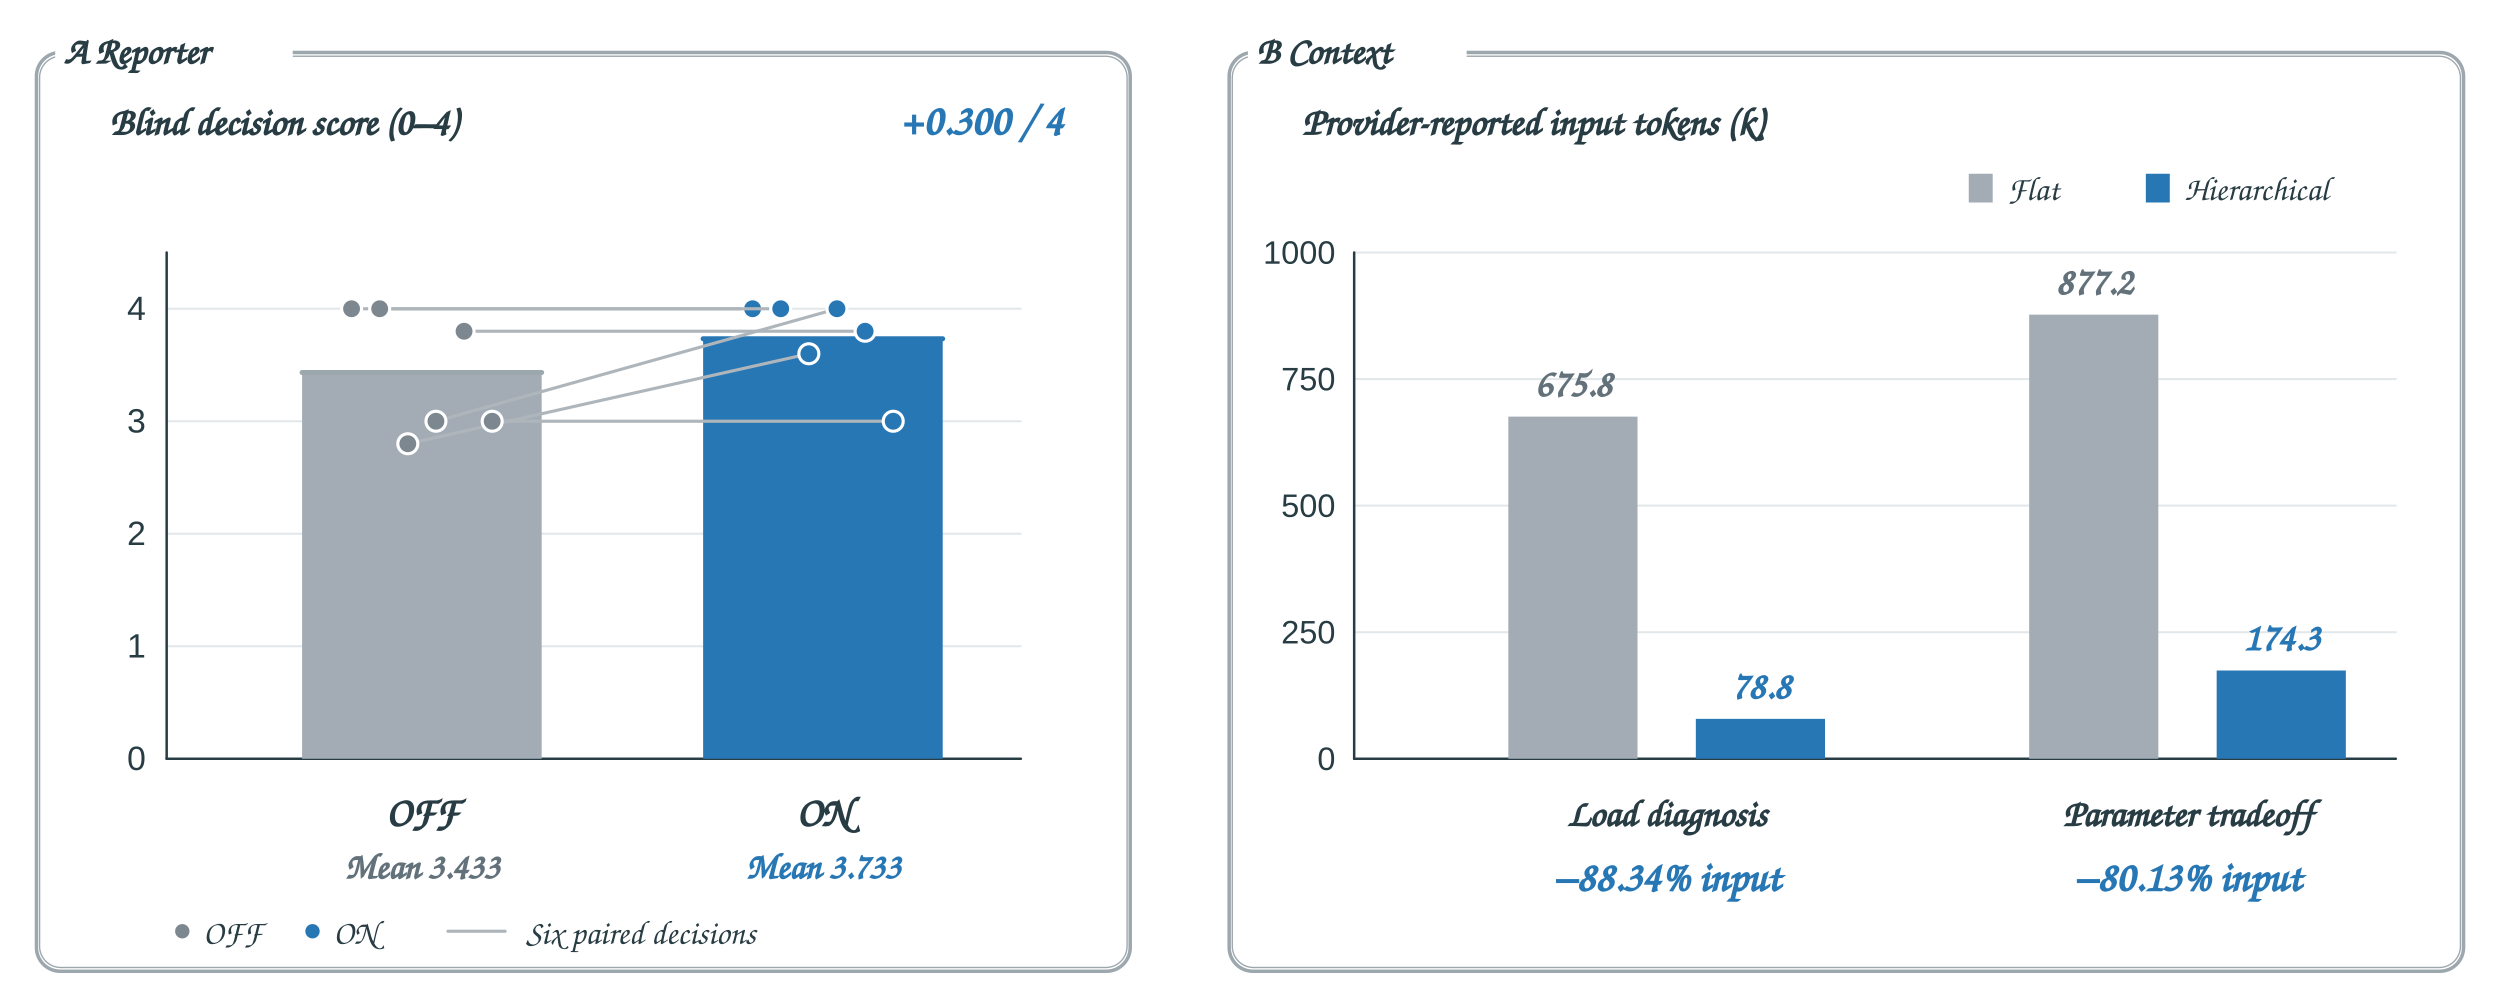
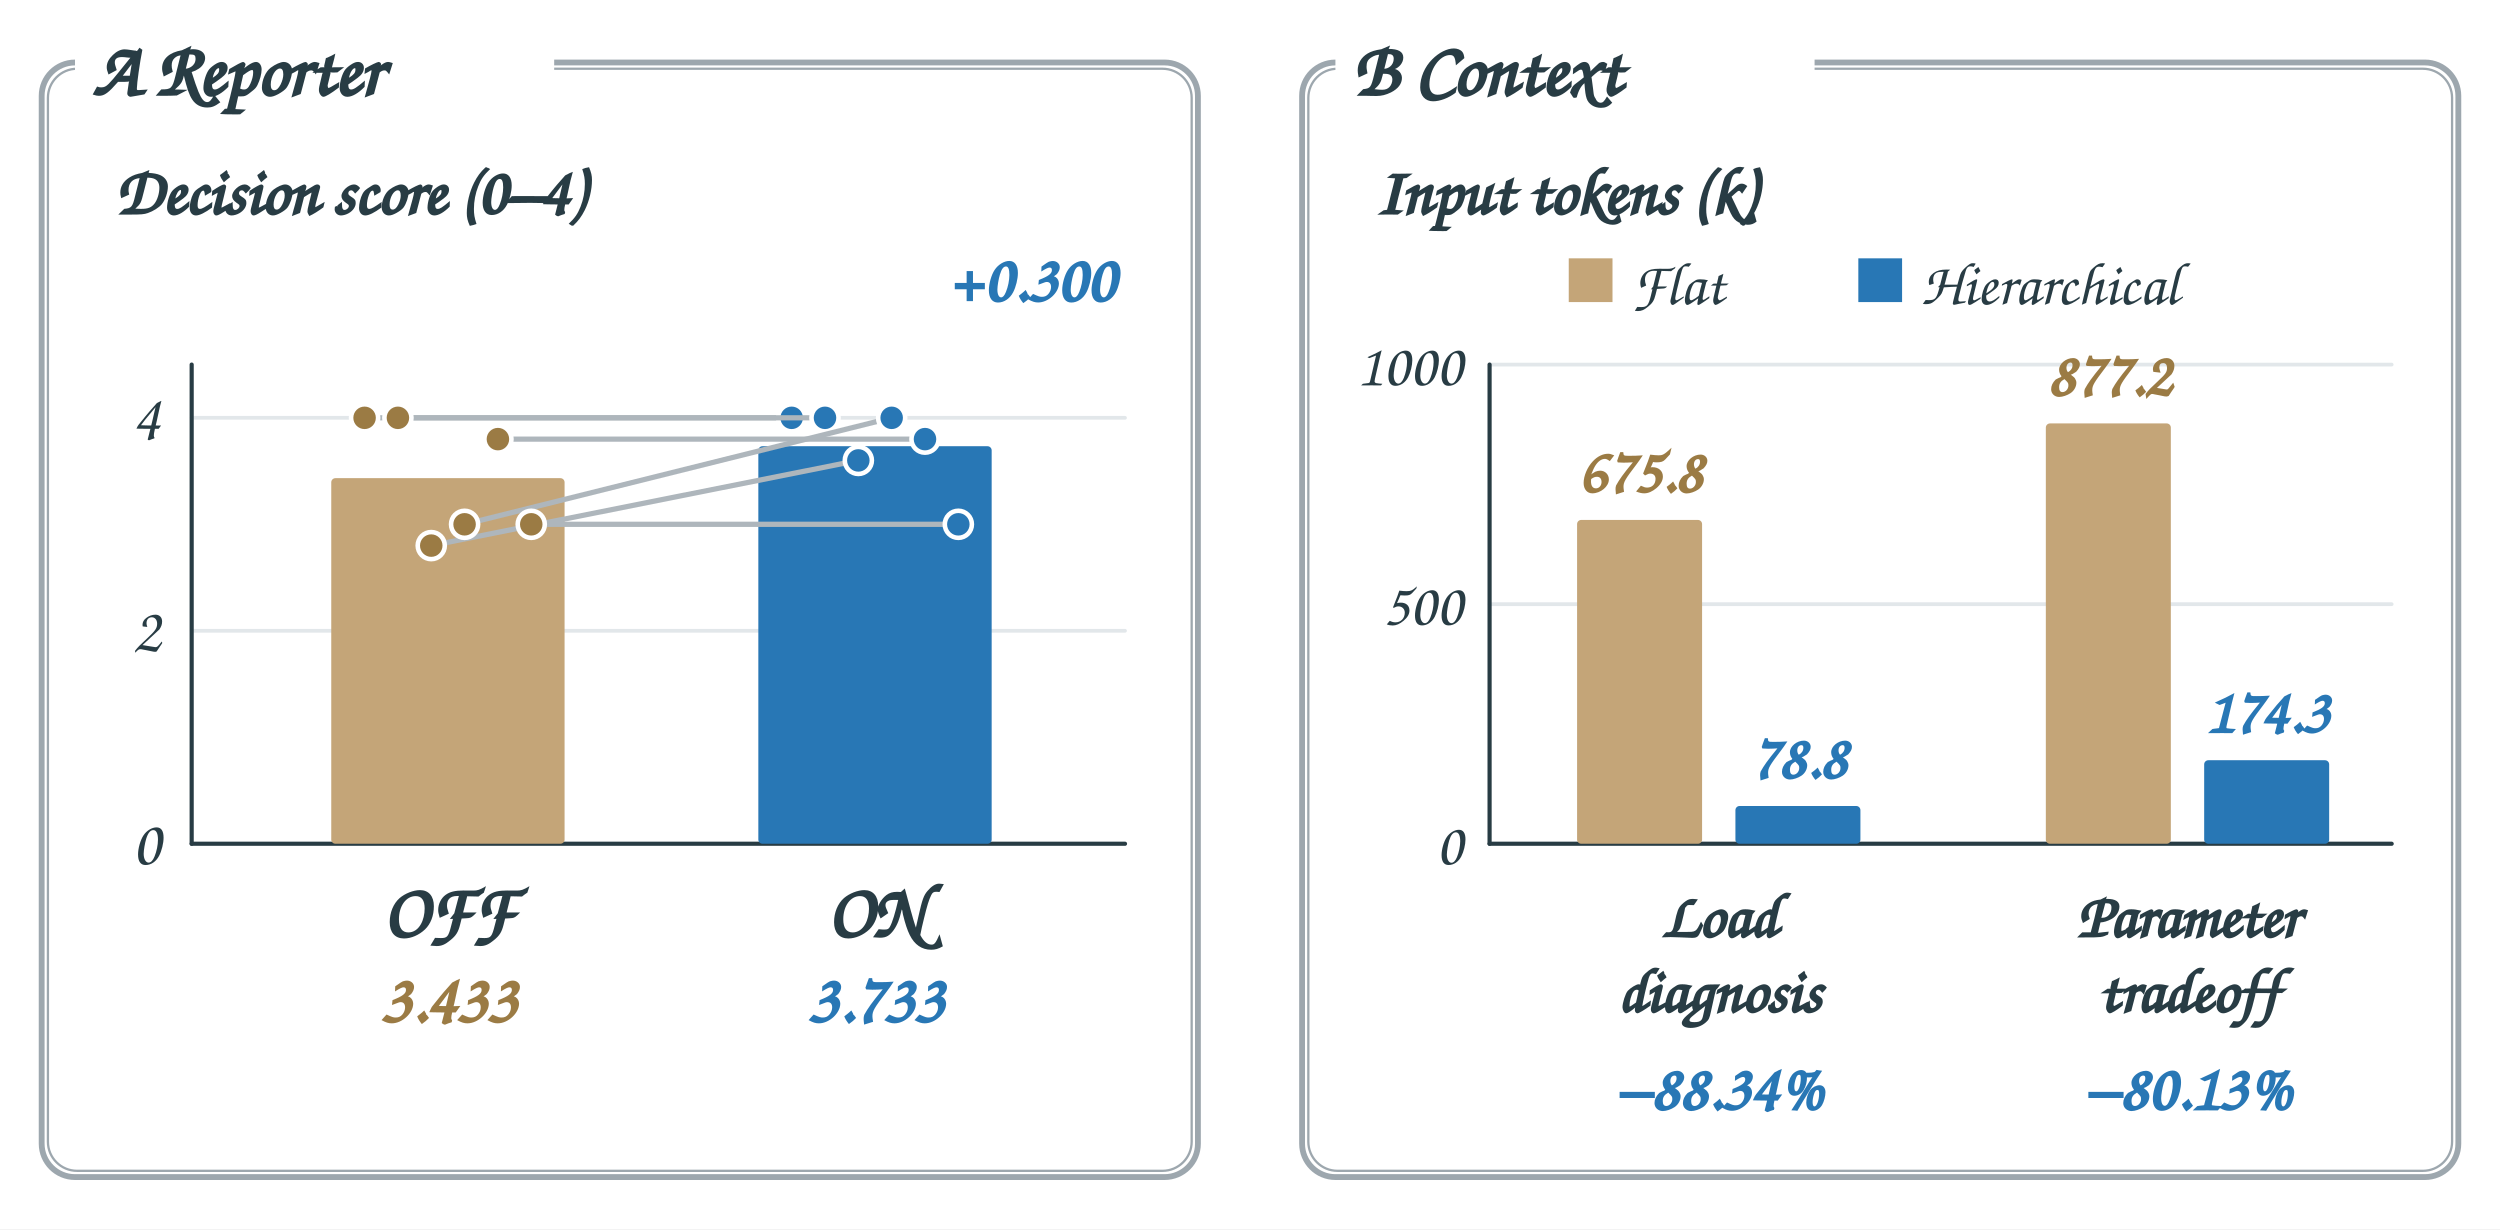
- <svg xmlns="http://www.w3.org/2000/svg" width="2000" height="800" viewBox="0 0 2000 800" role="img" aria-labelledby="title">
-   <style>text{font-family:"Comic Sans MS","Microsoft YaHei",cursive;font-variant-numeric:tabular-nums}path,line{stroke-linecap:round;stroke-linejoin:round}.axis{font-family:Arial,Helvetica,sans-serif}</style>
-   <defs>
-     <marker id="arrow" markerWidth="12" markerHeight="12" refX="10" refY="6" orient="auto">
-       <path d="M1 1 L10 6 L1 11" fill="none" stroke="#535d65" stroke-width="1.8" />
-     </marker>
-   </defs>
-   <rect width="2000" height="800" fill="white" />
-   <g transform="translate(0 -70)">
-     <rect x="29.167" y="112" width="875" height="735" fill="white" stroke="#9da7ae" stroke-width="2.8" rx="19" />
-     <rect x="31.667" y="115" width="870" height="729" fill="none" stroke="#9da7ae" stroke-width="1.1" rx="17" />
-     <rect x="44.167" y="96" width="190" height="35" fill="white" stroke="none" stroke-width="2" rx="0" />
-     <text x="50.833" y="121" font-size="30" fill="#283c44" font-weight="700" text-anchor="start" class="">A  Reporter</text>
-     <rect x="983.333" y="112" width="987.5" height="735" fill="white" stroke="#9da7ae" stroke-width="2.8" rx="19" />
-     <rect x="985.833" y="115" width="982.5" height="729" fill="none" stroke="#9da7ae" stroke-width="1.1" rx="17" />
-     <rect x="998.333" y="96" width="175" height="35" fill="white" stroke="none" stroke-width="2" rx="0" />
-     <text x="1005" y="121" font-size="30" fill="#283c44" font-weight="700" text-anchor="start" class="">B  Context</text>
-     <text x="87.5" y="178" font-size="31" fill="#283c44" font-weight="700" text-anchor="start" class="">Blind decision score (0–4)</text>
-     <text x="850" y="178" font-size="35" fill="#2877b5" font-weight="700" text-anchor="end" class="">+0.300 / 4</text>
-     <line x1="133.333" y1="677.0" x2="816.667" y2="677.0" stroke="#e2e7ea" stroke-width="1.6" />
-     <text x="116.667" y="686.0" font-size="27" fill="#283c44" font-weight="400" text-anchor="end" class="axis">0</text>
-     <line x1="133.333" y1="587.0" x2="816.667" y2="587.0" stroke="#e2e7ea" stroke-width="1.6" />
-     <text x="116.667" y="596.0" font-size="27" fill="#283c44" font-weight="400" text-anchor="end" class="axis">1</text>
-     <line x1="133.333" y1="497.0" x2="816.667" y2="497.0" stroke="#e2e7ea" stroke-width="1.6" />
-     <text x="116.667" y="506.0" font-size="27" fill="#283c44" font-weight="400" text-anchor="end" class="axis">2</text>
-     <line x1="133.333" y1="407.0" x2="816.667" y2="407.0" stroke="#e2e7ea" stroke-width="1.6" />
-     <text x="116.667" y="416.0" font-size="27" fill="#283c44" font-weight="400" text-anchor="end" class="axis">3</text>
-     <line x1="133.333" y1="317.0" x2="816.667" y2="317.0" stroke="#e2e7ea" stroke-width="1.6" />
-     <text x="116.667" y="326.0" font-size="27" fill="#283c44" font-weight="400" text-anchor="end" class="axis">4</text>
-     <line x1="133.333" y1="272" x2="133.333" y2="677" stroke="#283c44" stroke-width="2" />
-     <line x1="133.333" y1="677" x2="816.667" y2="677" stroke="#283c44" stroke-width="2" />
-     <rect x="241.667" y="368.0" width="191.667" height="309.0" fill="#a3acb5" stroke="none" stroke-width="2.5" rx="0" />
-     <line x1="241.667" y1="368.0" x2="433.333" y2="368.0" stroke="#9da7ae" stroke-width="4" />
-     <rect x="562.5" y="341" width="191.667" height="336" fill="#2877b5" stroke="none" stroke-width="2.5" rx="0" />
-     <line x1="562.5" y1="341" x2="754.167" y2="341" stroke="#2877b5" stroke-width="4" />
-     <line x1="281.25" y1="317.0" x2="602.083" y2="317.0" stroke="#aeb6bc" stroke-width="2.5" />
-     <circle cx="281.25" cy="317.0" r="8" fill="#7d8790" stroke="white" stroke-width="2.5" />
-     <circle cx="602.083" cy="317.0" r="8" fill="#2877b5" stroke="white" stroke-width="2.5" />
-     <line x1="303.75" y1="317.0" x2="624.583" y2="317.0" stroke="#aeb6bc" stroke-width="2.5" />
-     <circle cx="303.75" cy="317.0" r="8" fill="#7d8790" stroke="white" stroke-width="2.5" />
-     <circle cx="624.583" cy="317.0" r="8" fill="#2877b5" stroke="white" stroke-width="2.5" />
-     <line x1="326.25" y1="425.0" x2="647.083" y2="353.0" stroke="#aeb6bc" stroke-width="2.5" />
-     <circle cx="326.25" cy="425.0" r="8" fill="#7d8790" stroke="white" stroke-width="2.5" />
-     <circle cx="647.083" cy="353.0" r="8" fill="#2877b5" stroke="white" stroke-width="2.5" />
-     <line x1="348.75" y1="407.0" x2="669.583" y2="317.0" stroke="#aeb6bc" stroke-width="2.5" />
-     <circle cx="348.75" cy="407.0" r="8" fill="#7d8790" stroke="white" stroke-width="2.5" />
-     <circle cx="669.583" cy="317.0" r="8" fill="#2877b5" stroke="white" stroke-width="2.5" />
-     <line x1="371.25" y1="335.0" x2="692.083" y2="335.0" stroke="#aeb6bc" stroke-width="2.5" />
-     <circle cx="371.25" cy="335.0" r="8" fill="#7d8790" stroke="white" stroke-width="2.5" />
-     <circle cx="692.083" cy="335.0" r="8" fill="#2877b5" stroke="white" stroke-width="2.5" />
-     <line x1="393.75" y1="407.0" x2="714.583" y2="407.0" stroke="#aeb6bc" stroke-width="2.5" />
-     <circle cx="393.75" cy="407.0" r="8" fill="#7d8790" stroke="white" stroke-width="2.5" />
-     <circle cx="714.583" cy="407.0" r="8" fill="#2877b5" stroke="white" stroke-width="2.5" />
-     <text x="337.5" y="731" font-size="33" fill="#283c44" font-weight="700" text-anchor="middle" class="">OFF</text>
-     <text x="337.5" y="773" font-size="29" fill="#62717a" font-weight="700" text-anchor="middle" class="">Mean 3.433</text>
-     <text x="658.333" y="731" font-size="33" fill="#283c44" font-weight="700" text-anchor="middle" class="">ON</text>
-     <text x="658.333" y="773" font-size="29" fill="#2877b5" font-weight="700" text-anchor="middle" class="">Mean 3.733</text>
-     <circle cx="145.833" cy="815" r="7" fill="#7d8790" stroke="white" stroke-width="2.5" />
-     <text x="162.5" y="825" font-size="27" fill="#283c44" font-weight="400" text-anchor="start" class="">OFF</text>
-     <circle cx="250" cy="815" r="7" fill="#2877b5" stroke="white" stroke-width="2.5" />
-     <text x="266.667" y="825" font-size="27" fill="#283c44" font-weight="400" text-anchor="start" class="">ON</text>
-     <line x1="358.333" y1="815" x2="404.167" y2="815" stroke="#aeb6bc" stroke-width="2.5" />
-     <text x="420.833" y="825" font-size="27" fill="#283c44" font-weight="400" text-anchor="start" class="">Six paired decisions</text>
-     <text x="1041.667" y="178" font-size="31" fill="#283c44" font-weight="700" text-anchor="start" class="">Provider-reported input tokens (k)</text>
-     <rect x="1575" y="209" width="19.167" height="23" fill="#a3acb5" stroke="none" stroke-width="2" rx="0" />
-     <text x="1605.833" y="230" font-size="27" fill="#283c44" font-weight="400" text-anchor="start" class="">Flat</text>
-     <rect x="1716.667" y="209" width="19.167" height="23" fill="#2877b5" stroke="none" stroke-width="2" rx="0" />
-     <text x="1747.5" y="230" font-size="27" fill="#283c44" font-weight="400" text-anchor="start" class="">Hierarchical</text>
-     <line x1="1083.333" y1="677.0" x2="1916.667" y2="677.0" stroke="#e2e7ea" stroke-width="1.6" />
-     <text x="1068.333" y="686.0" font-size="26" fill="#283c44" font-weight="400" text-anchor="end" class="axis">0</text>
-     <line x1="1083.333" y1="575.75" x2="1916.667" y2="575.75" stroke="#e2e7ea" stroke-width="1.6" />
-     <text x="1068.333" y="584.75" font-size="26" fill="#283c44" font-weight="400" text-anchor="end" class="axis">250</text>
-     <line x1="1083.333" y1="474.5" x2="1916.667" y2="474.5" stroke="#e2e7ea" stroke-width="1.6" />
-     <text x="1068.333" y="483.5" font-size="26" fill="#283c44" font-weight="400" text-anchor="end" class="axis">500</text>
-     <line x1="1083.333" y1="373.25" x2="1916.667" y2="373.25" stroke="#e2e7ea" stroke-width="1.6" />
-     <text x="1068.333" y="382.25" font-size="26" fill="#283c44" font-weight="400" text-anchor="end" class="axis">750</text>
-     <line x1="1083.333" y1="272.0" x2="1916.667" y2="272.0" stroke="#e2e7ea" stroke-width="1.6" />
-     <text x="1068.333" y="281.0" font-size="26" fill="#283c44" font-weight="400" text-anchor="end" class="axis">1000</text>
-     <line x1="1083.333" y1="272" x2="1083.333" y2="677" stroke="#283c44" stroke-width="2" />
-     <line x1="1083.333" y1="677" x2="1916.667" y2="677" stroke="#283c44" stroke-width="2" />
-     <rect x="1206.667" y="403.3" width="103.333" height="273.7" fill="#a3acb5" stroke="none" stroke-width="2.5" rx="0" />
-     <text x="1258.333" y="387.3" font-size="31" fill="#62717a" font-weight="700" text-anchor="middle" class="">675.8</text>
-     <rect x="1356.667" y="645.092" width="103.333" height="31.908" fill="#2877b5" stroke="none" stroke-width="2.5" rx="0" />
-     <text x="1408.333" y="629.092" font-size="31" fill="#2877b5" font-weight="700" text-anchor="middle" class="">78.8</text>
-     <text x="1333.333" y="731" font-size="30" fill="#283c44" font-weight="700" text-anchor="middle" class="">Load diagnosis</text>
-     <text x="1333.333" y="783" font-size="34" fill="#2877b5" font-weight="700" text-anchor="middle" class="">−88.34% input</text>
-     <rect x="1623.333" y="321.735" width="103.333" height="355.265" fill="#a3acb5" stroke="none" stroke-width="2.5" rx="0" />
-     <text x="1675" y="305.735" font-size="31" fill="#62717a" font-weight="700" text-anchor="middle" class="">877.2</text>
-     <rect x="1773.333" y="606.409" width="103.333" height="70.591" fill="#2877b5" stroke="none" stroke-width="2.5" rx="0" />
-     <text x="1825" y="590.409" font-size="31" fill="#2877b5" font-weight="700" text-anchor="middle" class="">174.3</text>
-     <text x="1750" y="731" font-size="30" fill="#283c44" font-weight="700" text-anchor="middle" class="">Parameter tradeoff</text>
-     <text x="1750" y="783" font-size="34" fill="#2877b5" font-weight="700" text-anchor="middle" class="">−80.13% input</text>
-   </g>
+ <svg xmlns="http://www.w3.org/2000/svg" width="1200" height="590" viewBox="0 0 1200 590">
+   <style>text{font-family:"Comic Sans MS","Microsoft YaHei",cursive;font-variant-numeric:tabular-nums}line{stroke-linecap:round}</style>
+   <rect width="1200" height="590" fill="white" />
+   <rect x="20" y="30" width="555" height="535" fill="white" stroke="#9da7ae" stroke-width="2.8" rx="16" />
+   <rect x="23" y="33" width="549" height="529" fill="none" stroke="#9da7ae" stroke-width="1.1" rx="14" />
+   <rect x="36" y="10" width="230" height="44" fill="white" stroke="none" stroke-width="1" rx="0" />
+   <text x="44" y="46" font-size="36" text-anchor="start" font-weight="700" fill="#283c44">A  Reporter</text>
+   <rect x="625" y="30" width="555" height="535" fill="white" stroke="#9da7ae" stroke-width="2.8" rx="16" />
+   <rect x="628" y="33" width="549" height="529" fill="none" stroke="#9da7ae" stroke-width="1.1" rx="14" />
+   <rect x="641" y="10" width="230" height="44" fill="white" stroke="none" stroke-width="1" rx="0" />
+   <text x="649" y="46" font-size="36" text-anchor="start" font-weight="700" fill="#283c44">B  Context</text>
+   <text x="55" y="103" font-size="32" text-anchor="start" font-weight="700" fill="#283c44">Decision score (0–4)</text>
+   <text x="535" y="145" font-size="32" text-anchor="end" font-weight="700" fill="#2877b5">+0.300</text>
+   <line x1="92" y1="405.0" x2="540" y2="405.0" stroke="#e2e7ea" stroke-width="1.8" />
+   <text x="77" y="415.0" font-size="31" text-anchor="end" font-weight="400" fill="#283c44">0</text>
+   <line x1="92" y1="302.778" x2="540" y2="302.778" stroke="#e2e7ea" stroke-width="1.8" />
+   <text x="77" y="312.778" font-size="31" text-anchor="end" font-weight="400" fill="#283c44">2</text>
+   <line x1="92" y1="200.556" x2="540" y2="200.556" stroke="#e2e7ea" stroke-width="1.8" />
+   <text x="77" y="210.556" font-size="31" text-anchor="end" font-weight="400" fill="#283c44">4</text>
+   <line x1="92" y1="175" x2="92" y2="405" stroke="#283c44" stroke-width="2" />
+   <line x1="92" y1="405" x2="540" y2="405" stroke="#283c44" stroke-width="2" />
+   <rect x="159" y="229.519" width="112" height="175.481" fill="#c4a578" stroke="none" stroke-width="1" rx="2" />
+   <text x="215" y="450" font-size="36" text-anchor="middle" font-weight="700" fill="#283c44">OFF</text>
+   <text x="215" y="491" font-size="33" text-anchor="middle" font-weight="700" fill="#9b7b44">3.433</text>
+   <rect x="364" y="214.185" width="112" height="190.815" fill="#2877b5" stroke="none" stroke-width="1" rx="2" />
+   <text x="420" y="450" font-size="36" text-anchor="middle" font-weight="700" fill="#283c44">ON</text>
+   <text x="420" y="491" font-size="33" text-anchor="middle" font-weight="700" fill="#2877b5">3.733</text>
+   <line x1="175.0" y1="200.556" x2="380.0" y2="200.556" stroke="#aeb6bc" stroke-width="2.5" />
+   <circle cx="175.0" cy="200.556" r="6.5" fill="#9b7b44" stroke="white" stroke-width="2.2" />
+   <circle cx="380.0" cy="200.556" r="6.5" fill="#2877b5" stroke="white" stroke-width="2.2" />
+   <line x1="191.0" y1="200.556" x2="396.0" y2="200.556" stroke="#aeb6bc" stroke-width="2.5" />
+   <circle cx="191.0" cy="200.556" r="6.5" fill="#9b7b44" stroke="white" stroke-width="2.2" />
+   <circle cx="396.0" cy="200.556" r="6.5" fill="#2877b5" stroke="white" stroke-width="2.2" />
+   <line x1="207.0" y1="261.889" x2="412.0" y2="221.0" stroke="#aeb6bc" stroke-width="2.5" />
+   <circle cx="207.0" cy="261.889" r="6.5" fill="#9b7b44" stroke="white" stroke-width="2.2" />
+   <circle cx="412.0" cy="221.0" r="6.5" fill="#2877b5" stroke="white" stroke-width="2.2" />
+   <line x1="223.0" y1="251.667" x2="428.0" y2="200.556" stroke="#aeb6bc" stroke-width="2.5" />
+   <circle cx="223.0" cy="251.667" r="6.5" fill="#9b7b44" stroke="white" stroke-width="2.2" />
+   <circle cx="428.0" cy="200.556" r="6.5" fill="#2877b5" stroke="white" stroke-width="2.2" />
+   <line x1="239.0" y1="210.778" x2="444.0" y2="210.778" stroke="#aeb6bc" stroke-width="2.5" />
+   <circle cx="239.0" cy="210.778" r="6.5" fill="#9b7b44" stroke="white" stroke-width="2.2" />
+   <circle cx="444.0" cy="210.778" r="6.5" fill="#2877b5" stroke="white" stroke-width="2.2" />
+   <line x1="255.0" y1="251.667" x2="460.0" y2="251.667" stroke="#aeb6bc" stroke-width="2.5" />
+   <circle cx="255.0" cy="251.667" r="6.5" fill="#9b7b44" stroke="white" stroke-width="2.2" />
+   <circle cx="460.0" cy="251.667" r="6.5" fill="#2877b5" stroke="white" stroke-width="2.2" />
+   <text x="660" y="103" font-size="32" text-anchor="start" font-weight="700" fill="#283c44">Input tokens (k)</text>
+   <rect x="753" y="124" width="21" height="21" fill="#c4a578" stroke="none" stroke-width="1" rx="0" />
+   <text x="783" y="146" font-size="29" text-anchor="start" font-weight="400" fill="#283c44">Flat</text>
+   <rect x="892" y="124" width="21" height="21" fill="#2877b5" stroke="none" stroke-width="1" rx="0" />
+   <text x="922" y="146" font-size="29" text-anchor="start" font-weight="400" fill="#283c44">Hierarchical</text>
+   <line x1="715" y1="405.0" x2="1148" y2="405.0" stroke="#e2e7ea" stroke-width="1.8" />
+   <text x="702" y="415.0" font-size="29" text-anchor="end" font-weight="400" fill="#283c44">0</text>
+   <line x1="715" y1="290.0" x2="1148" y2="290.0" stroke="#e2e7ea" stroke-width="1.8" />
+   <text x="702" y="300.0" font-size="29" text-anchor="end" font-weight="400" fill="#283c44">500</text>
+   <line x1="715" y1="175.0" x2="1148" y2="175.0" stroke="#e2e7ea" stroke-width="1.8" />
+   <text x="702" y="185.0" font-size="29" text-anchor="end" font-weight="400" fill="#283c44">1000</text>
+   <line x1="715" y1="175" x2="715" y2="405" stroke="#283c44" stroke-width="2" />
+   <line x1="715" y1="405" x2="1148" y2="405" stroke="#283c44" stroke-width="2" />
+   <rect x="757" y="249.566" width="60" height="155.434" fill="#c4a578" stroke="none" stroke-width="1" rx="2" />
+   <text x="787" y="236.566" font-size="30" text-anchor="middle" font-weight="700" fill="#9b7b44">675.8</text>
+   <rect x="833" y="386.879" width="60" height="18.121" fill="#2877b5" stroke="none" stroke-width="1" rx="2" />
+   <text x="863" y="373.879" font-size="30" text-anchor="middle" font-weight="700" fill="#2877b5">78.8</text>
+   <text x="825" y="450" font-size="30" text-anchor="middle" font-weight="700" fill="#283c44">Load</text>
+   <text x="825" y="486" font-size="30" text-anchor="middle" font-weight="700" fill="#283c44">diagnosis</text>
+   <text x="825" y="533" font-size="31" text-anchor="middle" font-weight="700" fill="#2877b5">−88.34%</text>
+   <rect x="982" y="203.245" width="60" height="201.755" fill="#c4a578" stroke="none" stroke-width="1" rx="2" />
+   <text x="1012" y="190.245" font-size="30" text-anchor="middle" font-weight="700" fill="#9b7b44">877.2</text>
+   <rect x="1058" y="364.911" width="60" height="40.089" fill="#2877b5" stroke="none" stroke-width="1" rx="2" />
+   <text x="1088" y="351.911" font-size="30" text-anchor="middle" font-weight="700" fill="#2877b5">174.3</text>
+   <text x="1050" y="450" font-size="30" text-anchor="middle" font-weight="700" fill="#283c44">Parameter</text>
+   <text x="1050" y="486" font-size="30" text-anchor="middle" font-weight="700" fill="#283c44">tradeoff</text>
+   <text x="1050" y="533" font-size="31" text-anchor="middle" font-weight="700" fill="#2877b5">−80.13%</text>
</svg>
